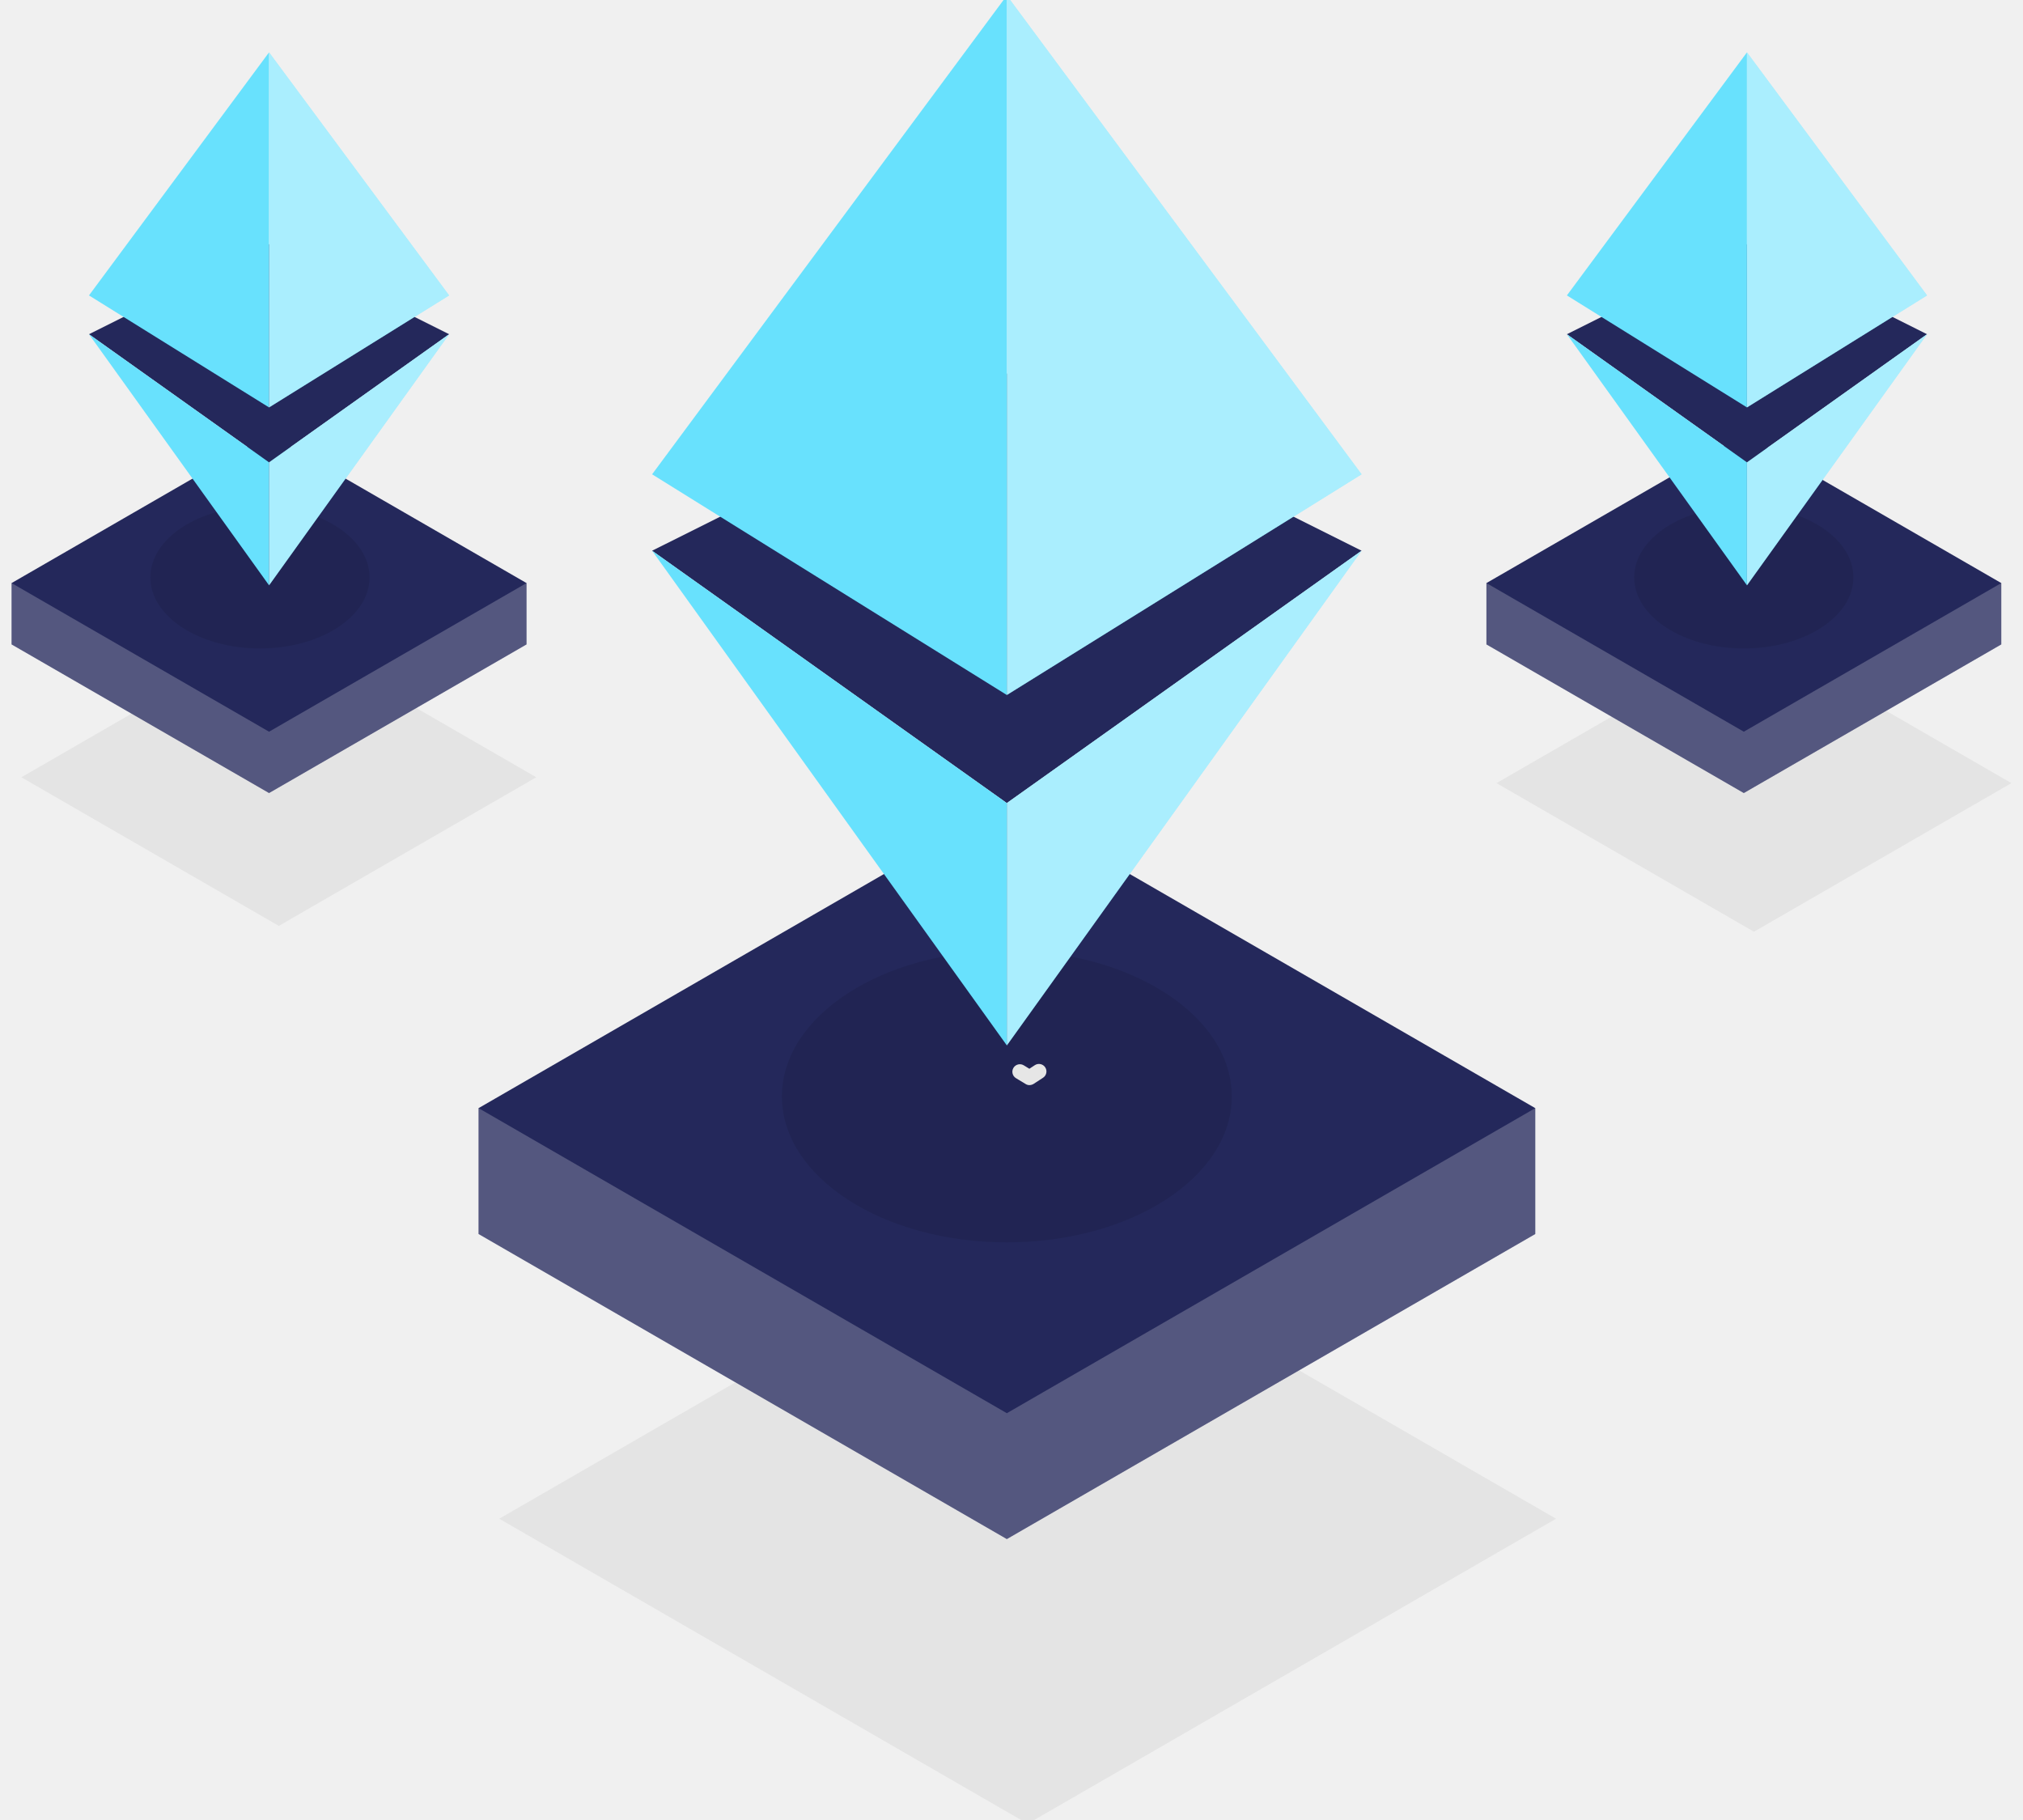
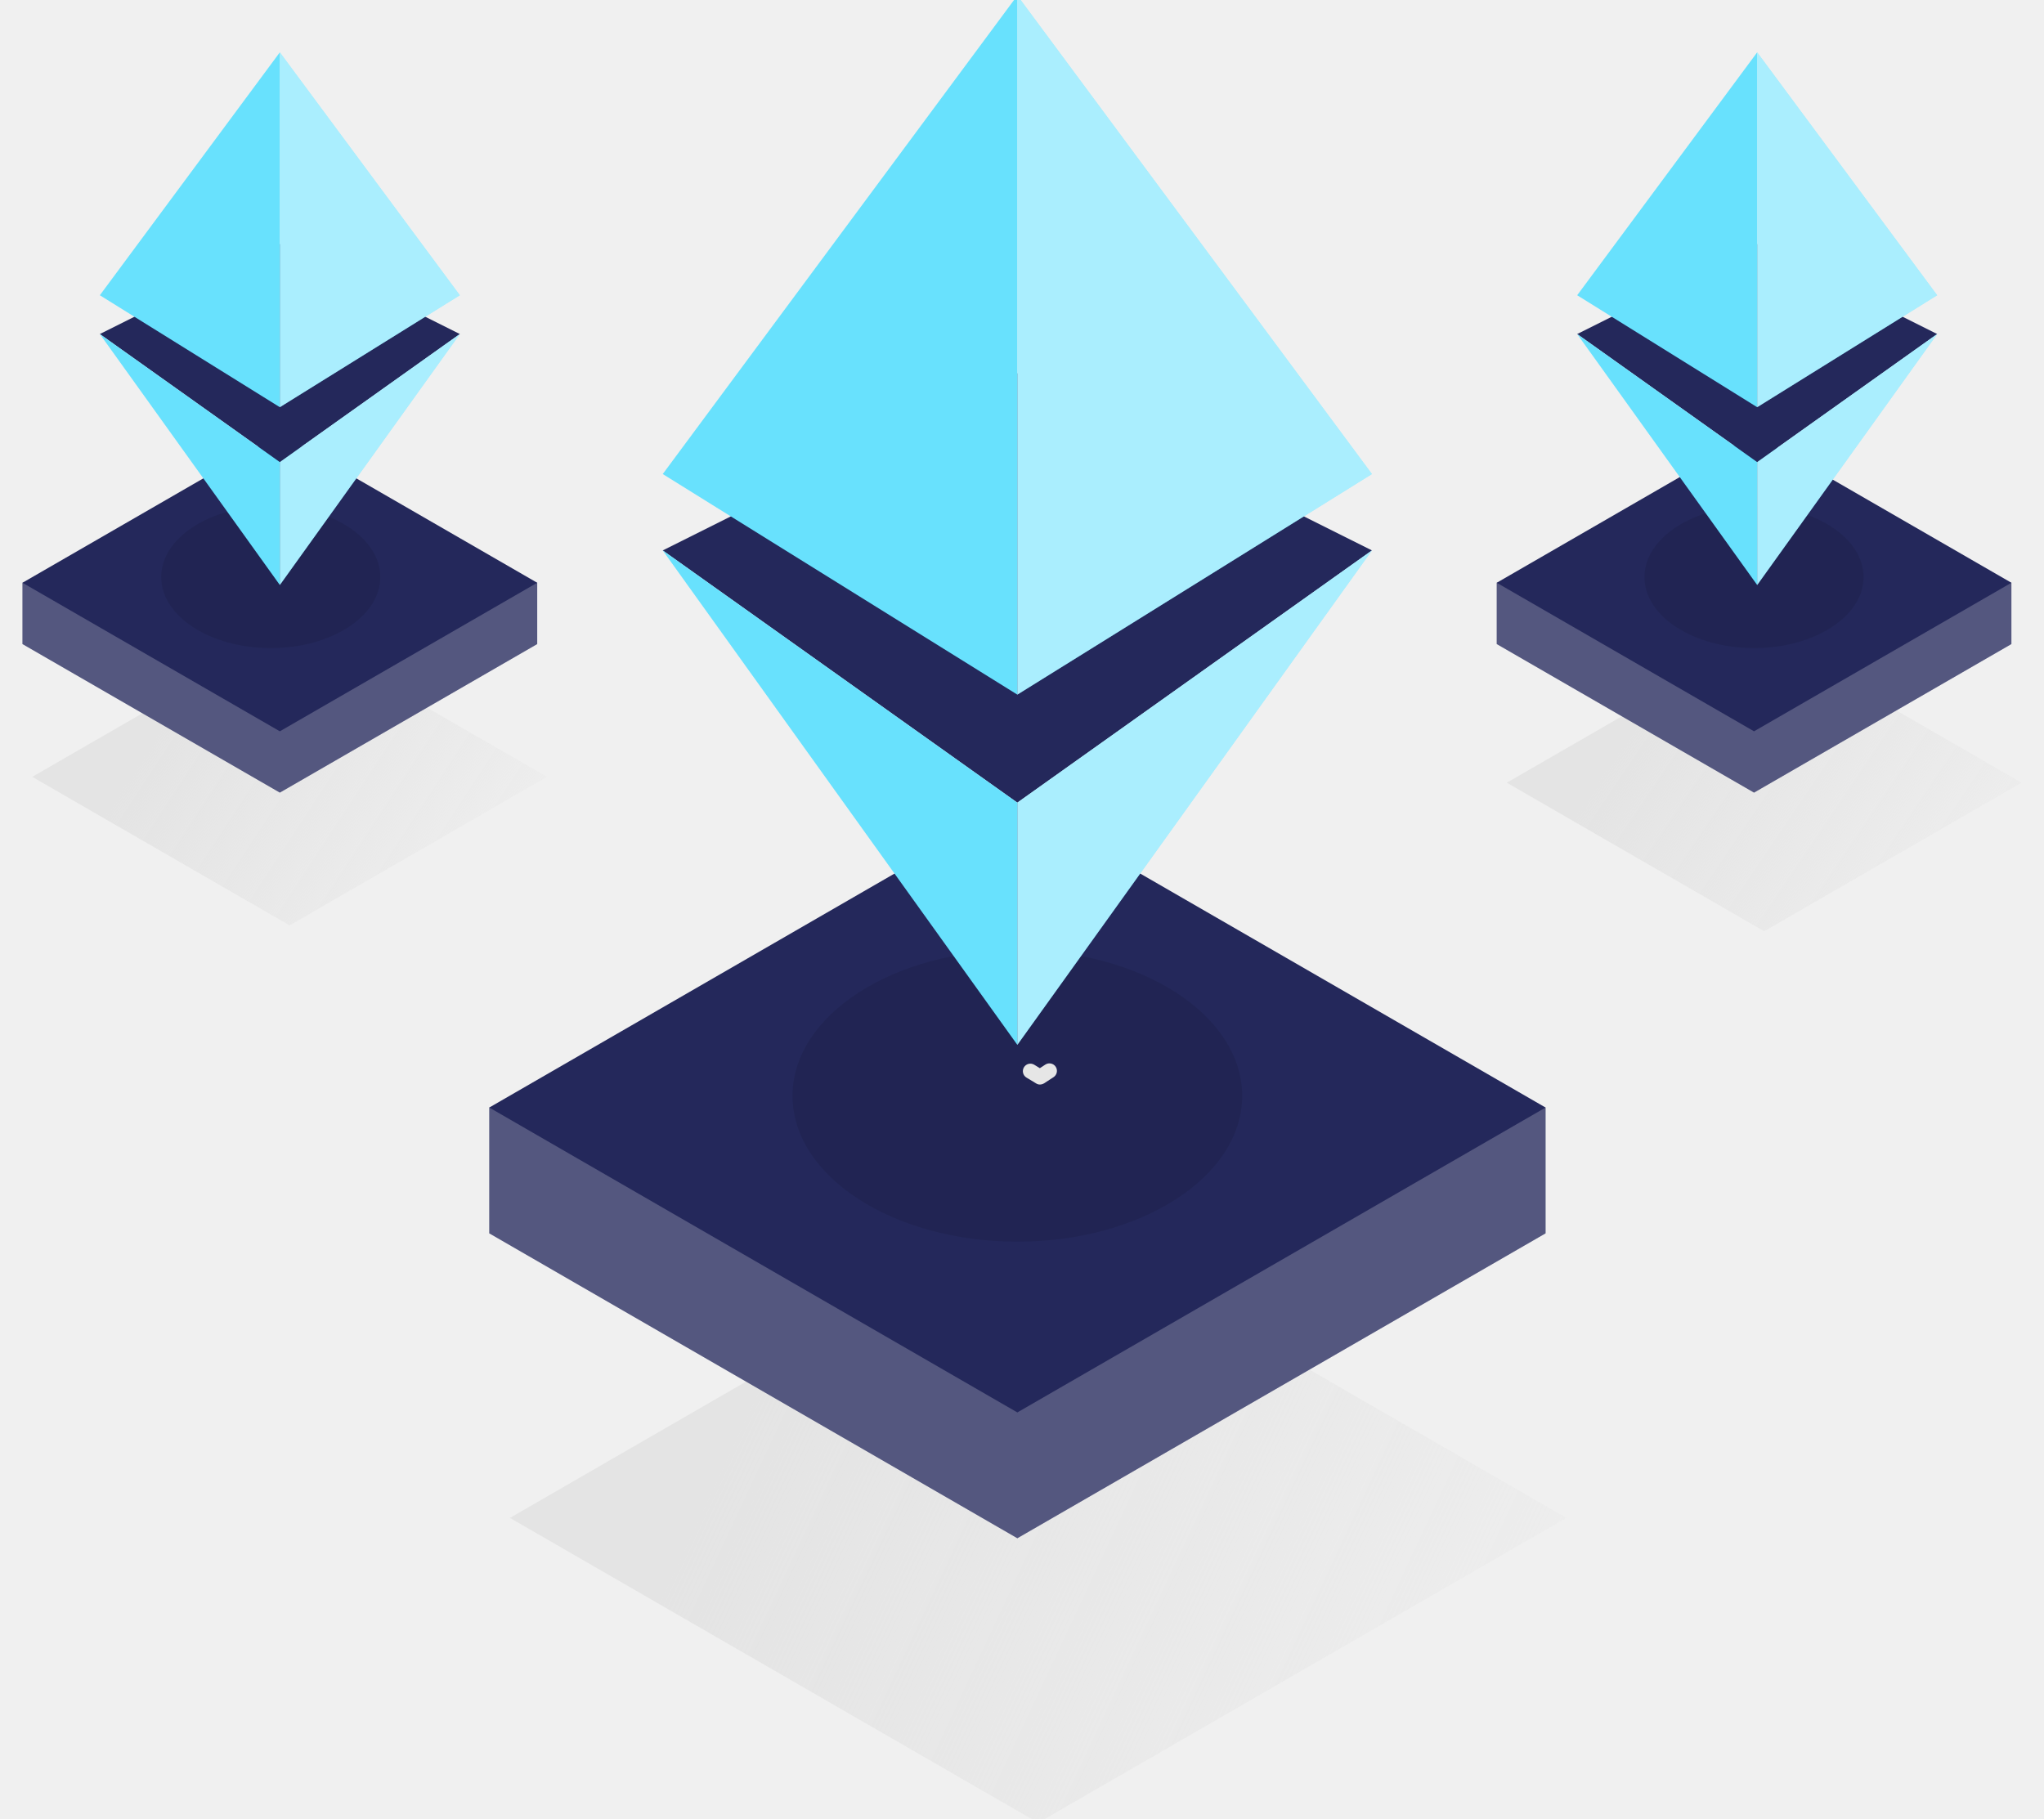
- <svg xmlns="http://www.w3.org/2000/svg" class="illustration styles_illustrationTablet__1DWOa" width="230.42" height="207.21" data-name="Layer 1" version="1.1" viewBox="0 0 266.42 242.36">
-   <polygon transform="matrix(2.0524 0 0 2.0524 -69.264 -52.902)" points="134 124.35 99.7 104.55 65.4 124.35 99.7 144.15" style="fill:#e4e4e4" />
-   <polygon transform="translate(132.42 -20.028)" points="99.7 104.55 65.4 124.35 99.7 144.15 134 124.35" style="fill:#e4e4e4" />
-   <polygon transform="translate(-64.1 -20.807)" points="65.4 124.35 99.7 144.15 134 124.35 99.7 104.55" style="fill:#e4e4e4" />
-   <g transform="translate(0 .14279)">
+ <svg xmlns="http://www.w3.org/2000/svg" width="210.42" height="187.2" data-name="Layer 1" version="1.1" viewBox="0 0 266.42 242.35">
+   <defs>
+     <linearGradient id="linearGradient2221" x1="81.755" x2="143.24" y1="115.46" y2="144.26" gradientUnits="userSpaceOnUse">
+       <stop style="stop-color:#e4e4e4" offset="0" />
+       <stop style="stop-color:#e4e4e4;stop-opacity:0" offset="1" />
+     </linearGradient>
+     <linearGradient id="linearGradient2229" x1="86.562" x2="137.65" y1="111.94" y2="145.51" gradientUnits="userSpaceOnUse">
+       <stop style="stop-color:#e4e4e4" offset="0" />
+       <stop style="stop-color:#e4e4e4;stop-opacity:0" offset="1" />
+     </linearGradient>
+     <linearGradient id="linearGradient2237" x1="84.373" x2="138.38" y1="114.13" y2="150.62" gradientUnits="userSpaceOnUse">
+       <stop style="stop-color:#e4e4e4" offset="0" />
+       <stop style="stop-color:#e4e4e4;stop-opacity:0" offset="1" />
+     </linearGradient>
+   </defs>
+   <polygon transform="matrix(2.0524 0 0 2.0524 -69.264 -52.902)" points="65.4 124.35 99.7 144.15 134 124.35 99.7 104.55" style="fill:url(#linearGradient2221)" />
+   <polygon transform="translate(132.42 -20.028)" points="99.7 144.15 134 124.35 99.7 104.55 65.4 124.35" style="fill:url(#linearGradient2237)" />
+   <polygon transform="translate(-64.1 -20.807)" points="134 124.35 99.7 104.55 65.4 124.35 99.7 144.15" style="fill:url(#linearGradient2229)" />
+   <g transform="translate(0 .14234)">
    <g>
      <path d="m229.51 83.631a1 1 0 0 1-0.54-1.84l1.26-0.81a1.001 1.001 0 0 1 1.09 1.68l-1.26 0.81a1 1 0 0 1-0.55 0.16z" style="fill:#e6e6e6" />
-       <polygon transform="translate(-65.4,-46.819)" points="316.31 124.35 296.17 112.72 276.03 124.35 261.88 124.35 261.88 132.52 296.17 152.32 330.47 132.52 330.47 124.35" style="fill:#24285b" />
-       <polygon transform="translate(-65.4,-46.819)" points="316.31 124.35 296.17 112.72 276.03 124.35 261.88 124.35 261.88 132.52 296.17 152.32 330.47 132.52 330.47 124.35" style="fill:#fff;opacity:.22" />
-       <polygon transform="translate(-65.4,-46.819)" points="261.88 124.35 296.17 144.15 330.47 124.35 296.17 104.55" style="fill:#24285b" />
+       <polygon transform="translate(-65.4,-46.819)" points="276.03 124.35 261.88 124.35 261.88 132.52 296.17 152.32 330.47 132.52 330.47 124.35 316.31 124.35 296.17 112.72" style="fill:#24285b" />
+       <polygon transform="translate(-65.4,-46.819)" points="276.03 124.35 261.88 124.35 261.88 132.52 296.17 152.32 330.47 132.52 330.47 124.35 316.31 124.35 296.17 112.72" style="fill:#fff;opacity:.22" />
+       <polygon transform="translate(-65.4,-46.819)" points="330.47 124.35 296.17 104.55 261.88 124.35 296.17 144.15" style="fill:#24285b" />
      <ellipse cx="230.77" cy="76.771" rx="14.6" ry="9.47" style="opacity:.09" />
-       <polygon transform="translate(-65.4,-46.819)" points="272.6 91.2 296.59 79.2 320.58 91.2 296.59 108.27" style="fill:#24285b" />
-       <polygon transform="translate(-65.4,-46.819)" points="296.59 53.65 272.6 86.03 296.59 100.95" style="fill:#68e1fd" />
-       <polygon transform="translate(-65.4,-46.819)" points="296.59 53.65 320.58 86.03 296.59 100.95" style="fill:#68e1fd" />
-       <polygon transform="translate(-65.4,-46.819)" points="296.59 53.65 320.58 86.03 296.59 100.95" style="fill:#fff;opacity:.44" />
-       <polygon transform="translate(-65.4,-46.819)" points="296.59 124.65 272.6 91.2 296.59 108.27" style="fill:#68e1fd" />
-       <polygon transform="translate(-65.4,-46.819)" points="296.59 124.65 320.58 91.2 296.59 108.27" style="fill:#68e1fd" />
-       <polygon transform="translate(-65.4,-46.819)" points="296.59 124.65 320.58 91.2 296.59 108.27" style="fill:#fff;opacity:.44" />
+       <polygon transform="translate(-65.4,-46.819)" points="320.58 91.2 296.59 108.27 272.6 91.2 296.59 79.2" style="fill:#24285b" />
+       <polygon transform="translate(-65.4,-46.819)" points="296.59 100.95 296.59 53.65 272.6 86.03" style="fill:#68e1fd" />
+       <polygon transform="translate(-65.4,-46.819)" points="296.59 100.95 296.59 53.65 320.58 86.03" style="fill:#68e1fd" />
+       <polygon transform="translate(-65.4,-46.819)" points="296.59 100.95 296.59 53.65 320.58 86.03" style="fill:#fff;opacity:.44" />
+       <polygon transform="translate(-65.4,-46.819)" points="296.59 108.27 296.59 124.65 272.6 91.2" style="fill:#68e1fd" />
+       <polygon transform="translate(-65.4,-46.819)" points="296.59 108.27 296.59 124.65 320.58 91.2" style="fill:#68e1fd" />
+       <polygon transform="translate(-65.4,-46.819)" points="296.59 108.27 296.59 124.65 320.58 91.2" style="fill:#fff;opacity:.44" />
    </g>
    <g>
      <path d="m35.6 83.601a1 1 0 0 1-0.52-0.15l-1.28-0.78a1 1 0 0 1-0.33-1.37 1 1 0 0 1 1.37-0.34l1.28 0.78a1 1 0 0 1 0.34 1.38 1 1 0 0 1-0.86 0.48z" style="fill:#e6e6e6" />
-       <polygon transform="translate(-65.4,-46.819)" points="119.84 124.35 99.7 112.72 79.56 124.35 65.4 124.35 65.4 132.52 99.7 152.32 134 132.52 134 124.35" style="fill:#24285b" />
-       <polygon transform="translate(-65.4,-46.819)" points="119.84 124.35 99.7 112.72 79.56 124.35 65.4 124.35 65.4 132.52 99.7 152.32 134 132.52 134 124.35" style="fill:#fff;opacity:.22" />
-       <polygon transform="translate(-65.4,-46.819)" points="65.4 124.35 99.7 144.15 134 124.35 99.7 104.55" style="fill:#24285b" />
+       <polygon transform="translate(-65.4,-46.819)" points="79.56 124.35 65.4 124.35 65.4 132.52 99.7 152.32 134 132.52 134 124.35 119.84 124.35 99.7 112.72" style="fill:#24285b" />
+       <polygon transform="translate(-65.4,-46.819)" points="79.56 124.35 65.4 124.35 65.4 132.52 99.7 152.32 134 132.52 134 124.35 119.84 124.35 99.7 112.72" style="fill:#fff;opacity:.22" />
+       <polygon transform="translate(-65.4,-46.819)" points="134 124.35 99.7 104.55 65.4 124.35 99.7 144.15" style="fill:#24285b" />
      <ellipse cx="33.09" cy="76.771" rx="14.6" ry="9.47" style="opacity:.09" />
-       <polygon transform="translate(-65.4,-46.819)" points="75.71 91.2 99.7 79.2 123.69 91.2 99.7 108.27" style="fill:#24285b" />
-       <polygon transform="translate(-65.4,-46.819)" points="99.7 53.65 75.71 86.03 99.7 100.95" style="fill:#68e1fd" />
-       <polygon transform="translate(-65.4,-46.819)" points="99.7 53.65 123.69 86.03 99.7 100.95" style="fill:#68e1fd" />
-       <polygon transform="translate(-65.4,-46.819)" points="99.7 53.65 123.69 86.03 99.7 100.95" style="fill:#fff;opacity:.44" />
-       <polygon transform="translate(-65.4,-46.819)" points="99.7 124.65 75.71 91.2 99.7 108.27" style="fill:#68e1fd" />
-       <polygon transform="translate(-65.4,-46.819)" points="99.7 124.65 123.69 91.2 99.7 108.27" style="fill:#68e1fd" />
-       <polygon transform="translate(-65.4,-46.819)" points="99.7 124.65 123.69 91.2 99.7 108.27" style="fill:#fff;opacity:.44" />
+       <polygon transform="translate(-65.4,-46.819)" points="123.69 91.2 99.7 108.27 75.71 91.2 99.7 79.2" style="fill:#24285b" />
+       <polygon transform="translate(-65.4,-46.819)" points="99.7 100.95 99.7 53.65 75.71 86.03" style="fill:#68e1fd" />
+       <polygon transform="translate(-65.4,-46.819)" points="99.7 100.95 99.7 53.65 123.69 86.03" style="fill:#68e1fd" />
+       <polygon transform="translate(-65.4,-46.819)" points="99.7 100.95 99.7 53.65 123.69 86.03" style="fill:#fff;opacity:.44" />
+       <polygon transform="translate(-65.4,-46.819)" points="99.7 108.27 99.7 124.65 75.71 91.2" style="fill:#68e1fd" />
+       <polygon transform="translate(-65.4,-46.819)" points="99.7 108.27 99.7 124.65 123.69 91.2" style="fill:#68e1fd" />
+       <polygon transform="translate(-65.4,-46.819)" points="99.7 108.27 99.7 124.65 123.69 91.2" style="fill:#fff;opacity:.44" />
    </g>
    <g>
      <path d="m130 160a2.052 2.052 0 0 1-1.108-3.776l2.586-1.662a2.055 2.055 0 0 1 2.237 3.448l-2.586 1.662a2.052 2.052 0 0 1-1.129 0.328z" style="fill:#e6e6e6;stroke-width:2.052" />
-       <polygon transform="matrix(2.0524 0 0 2.0524 -475.27 -107.74)" points="330.47 124.35 316.31 124.35 296.17 112.72 276.03 124.35 261.88 124.35 261.88 132.52 296.17 152.32 330.47 132.52" style="fill:#24285b" />
-       <polygon transform="matrix(2.0524 0 0 2.0524 -475.27 -107.74)" points="330.47 124.35 316.31 124.35 296.17 112.72 276.03 124.35 261.88 124.35 261.88 132.52 296.17 152.32 330.47 132.52" style="fill:#fff;opacity:.22" />
-       <polygon transform="matrix(2.0524 0 0 2.0524 -475.27 -107.74)" points="296.17 104.55 261.88 124.35 296.17 144.15 330.47 124.35" style="fill:#24285b" />
+       <polygon transform="matrix(2.0524,0,0,2.0524,-475.27,-107.74)" points="296.17 112.72 276.03 124.35 261.88 124.35 261.88 132.52 296.17 152.32 330.47 132.52 330.47 124.35 316.31 124.35" style="fill:#24285b" />
+       <polygon transform="matrix(2.0524,0,0,2.0524,-475.27,-107.74)" points="296.17 112.72 276.03 124.35 261.88 124.35 261.88 132.52 296.17 152.32 330.47 132.52 330.47 124.35 316.31 124.35" style="fill:#fff;opacity:.22" />
+       <polygon transform="matrix(2.0524,0,0,2.0524,-475.27,-107.74)" points="296.17 144.15 330.47 124.35 296.17 104.55 261.88 124.35" style="fill:#24285b" />
      <ellipse cx="132.59" cy="145.92" rx="29.965" ry="19.436" style="opacity:.09;stroke-width:2.052" />
      <path d="m135.6 144.41a0.92 0.92 0 0 1-0.51-0.15l-1.29-0.78a1 1 0 0 1-0.33-1.37 1 1 0 0 1 1.37-0.34l0.75 0.46 0.73-0.48a1.001 1.001 0 0 1 1.09 1.68l-1.26 0.82a1.1 1.1 0 0 1-0.55 0.16z" style="fill:#e6e6e6" />
-       <polygon transform="translate(-65.4,-46.819)" points="150.73 120.04 197.99 96.42 245.25 120.04 197.99 153.66" style="fill:#24285b" />
-       <polygon transform="translate(-65.4,-46.819)" points="197.99 46.08 150.73 109.86 197.99 139.26" style="fill:#68e1fd" />
-       <polygon transform="translate(-65.4,-46.819)" points="197.99 46.08 245.25 109.86 197.99 139.26" style="fill:#68e1fd" />
-       <polygon transform="translate(-65.4,-46.819)" points="197.99 46.08 245.25 109.86 197.99 139.26" style="fill:#fff;opacity:.44" />
-       <polygon transform="translate(-65.4,-46.819)" points="197.99 185.94 150.73 120.04 197.99 153.66" style="fill:#68e1fd" />
-       <polygon transform="translate(-65.4,-46.819)" points="197.99 185.94 245.25 120.04 197.99 153.66" style="fill:#68e1fd" />
-       <polygon transform="translate(-65.4,-46.819)" points="197.99 185.94 245.25 120.04 197.99 153.66" style="fill:#fff;opacity:.44" />
+       <polygon transform="translate(-65.4,-46.819)" points="245.25 120.04 197.99 153.66 150.73 120.04 197.99 96.42" style="fill:#24285b" />
+       <polygon transform="translate(-65.4,-46.819)" points="197.99 139.26 197.99 46.08 150.73 109.86" style="fill:#68e1fd" />
+       <polygon transform="translate(-65.4,-46.819)" points="197.99 139.26 197.99 46.08 245.25 109.86" style="fill:#68e1fd" />
+       <polygon transform="translate(-65.4,-46.819)" points="197.99 139.26 197.99 46.08 245.25 109.86" style="fill:#fff;opacity:.44" />
+       <polygon transform="translate(-65.4,-46.819)" points="197.99 153.66 197.99 185.94 150.73 120.04" style="fill:#68e1fd" />
+       <polygon transform="translate(-65.4,-46.819)" points="197.99 153.66 197.99 185.94 245.25 120.04" style="fill:#68e1fd" />
+       <polygon transform="translate(-65.4,-46.819)" points="197.99 153.66 197.99 185.94 245.25 120.04" style="fill:#fff;opacity:.44" />
    </g>
  </g>
</svg>
